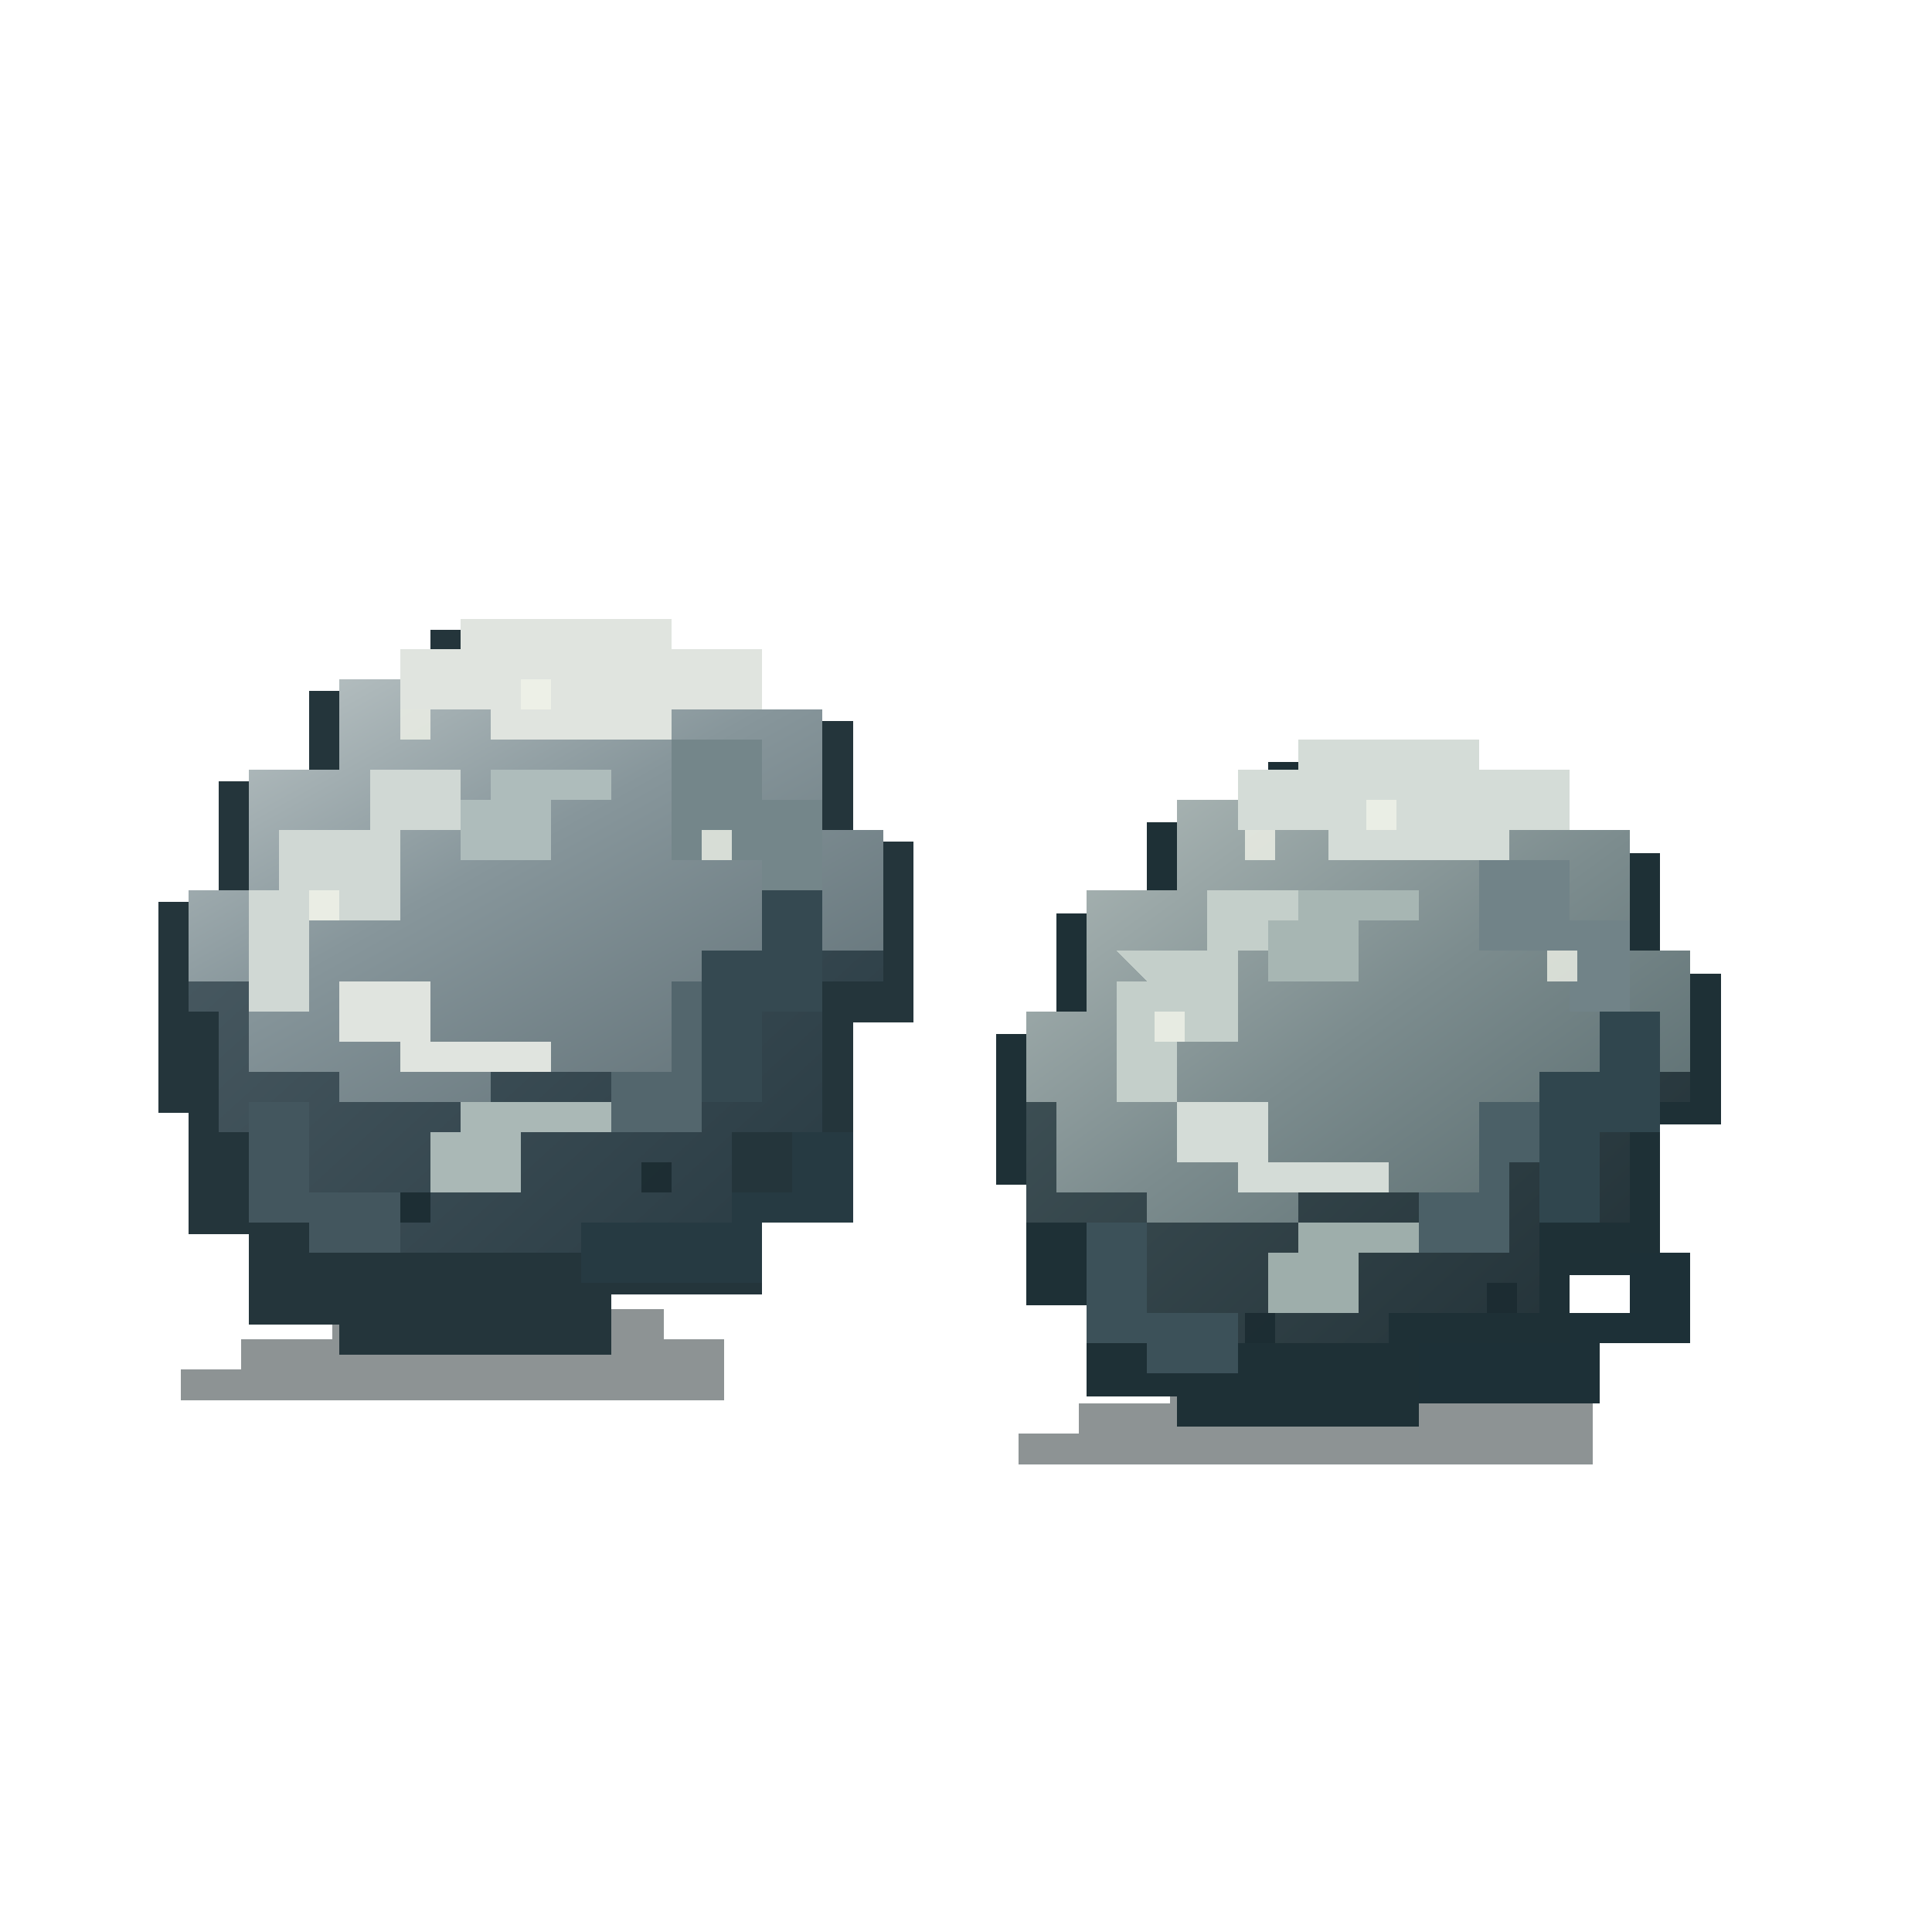
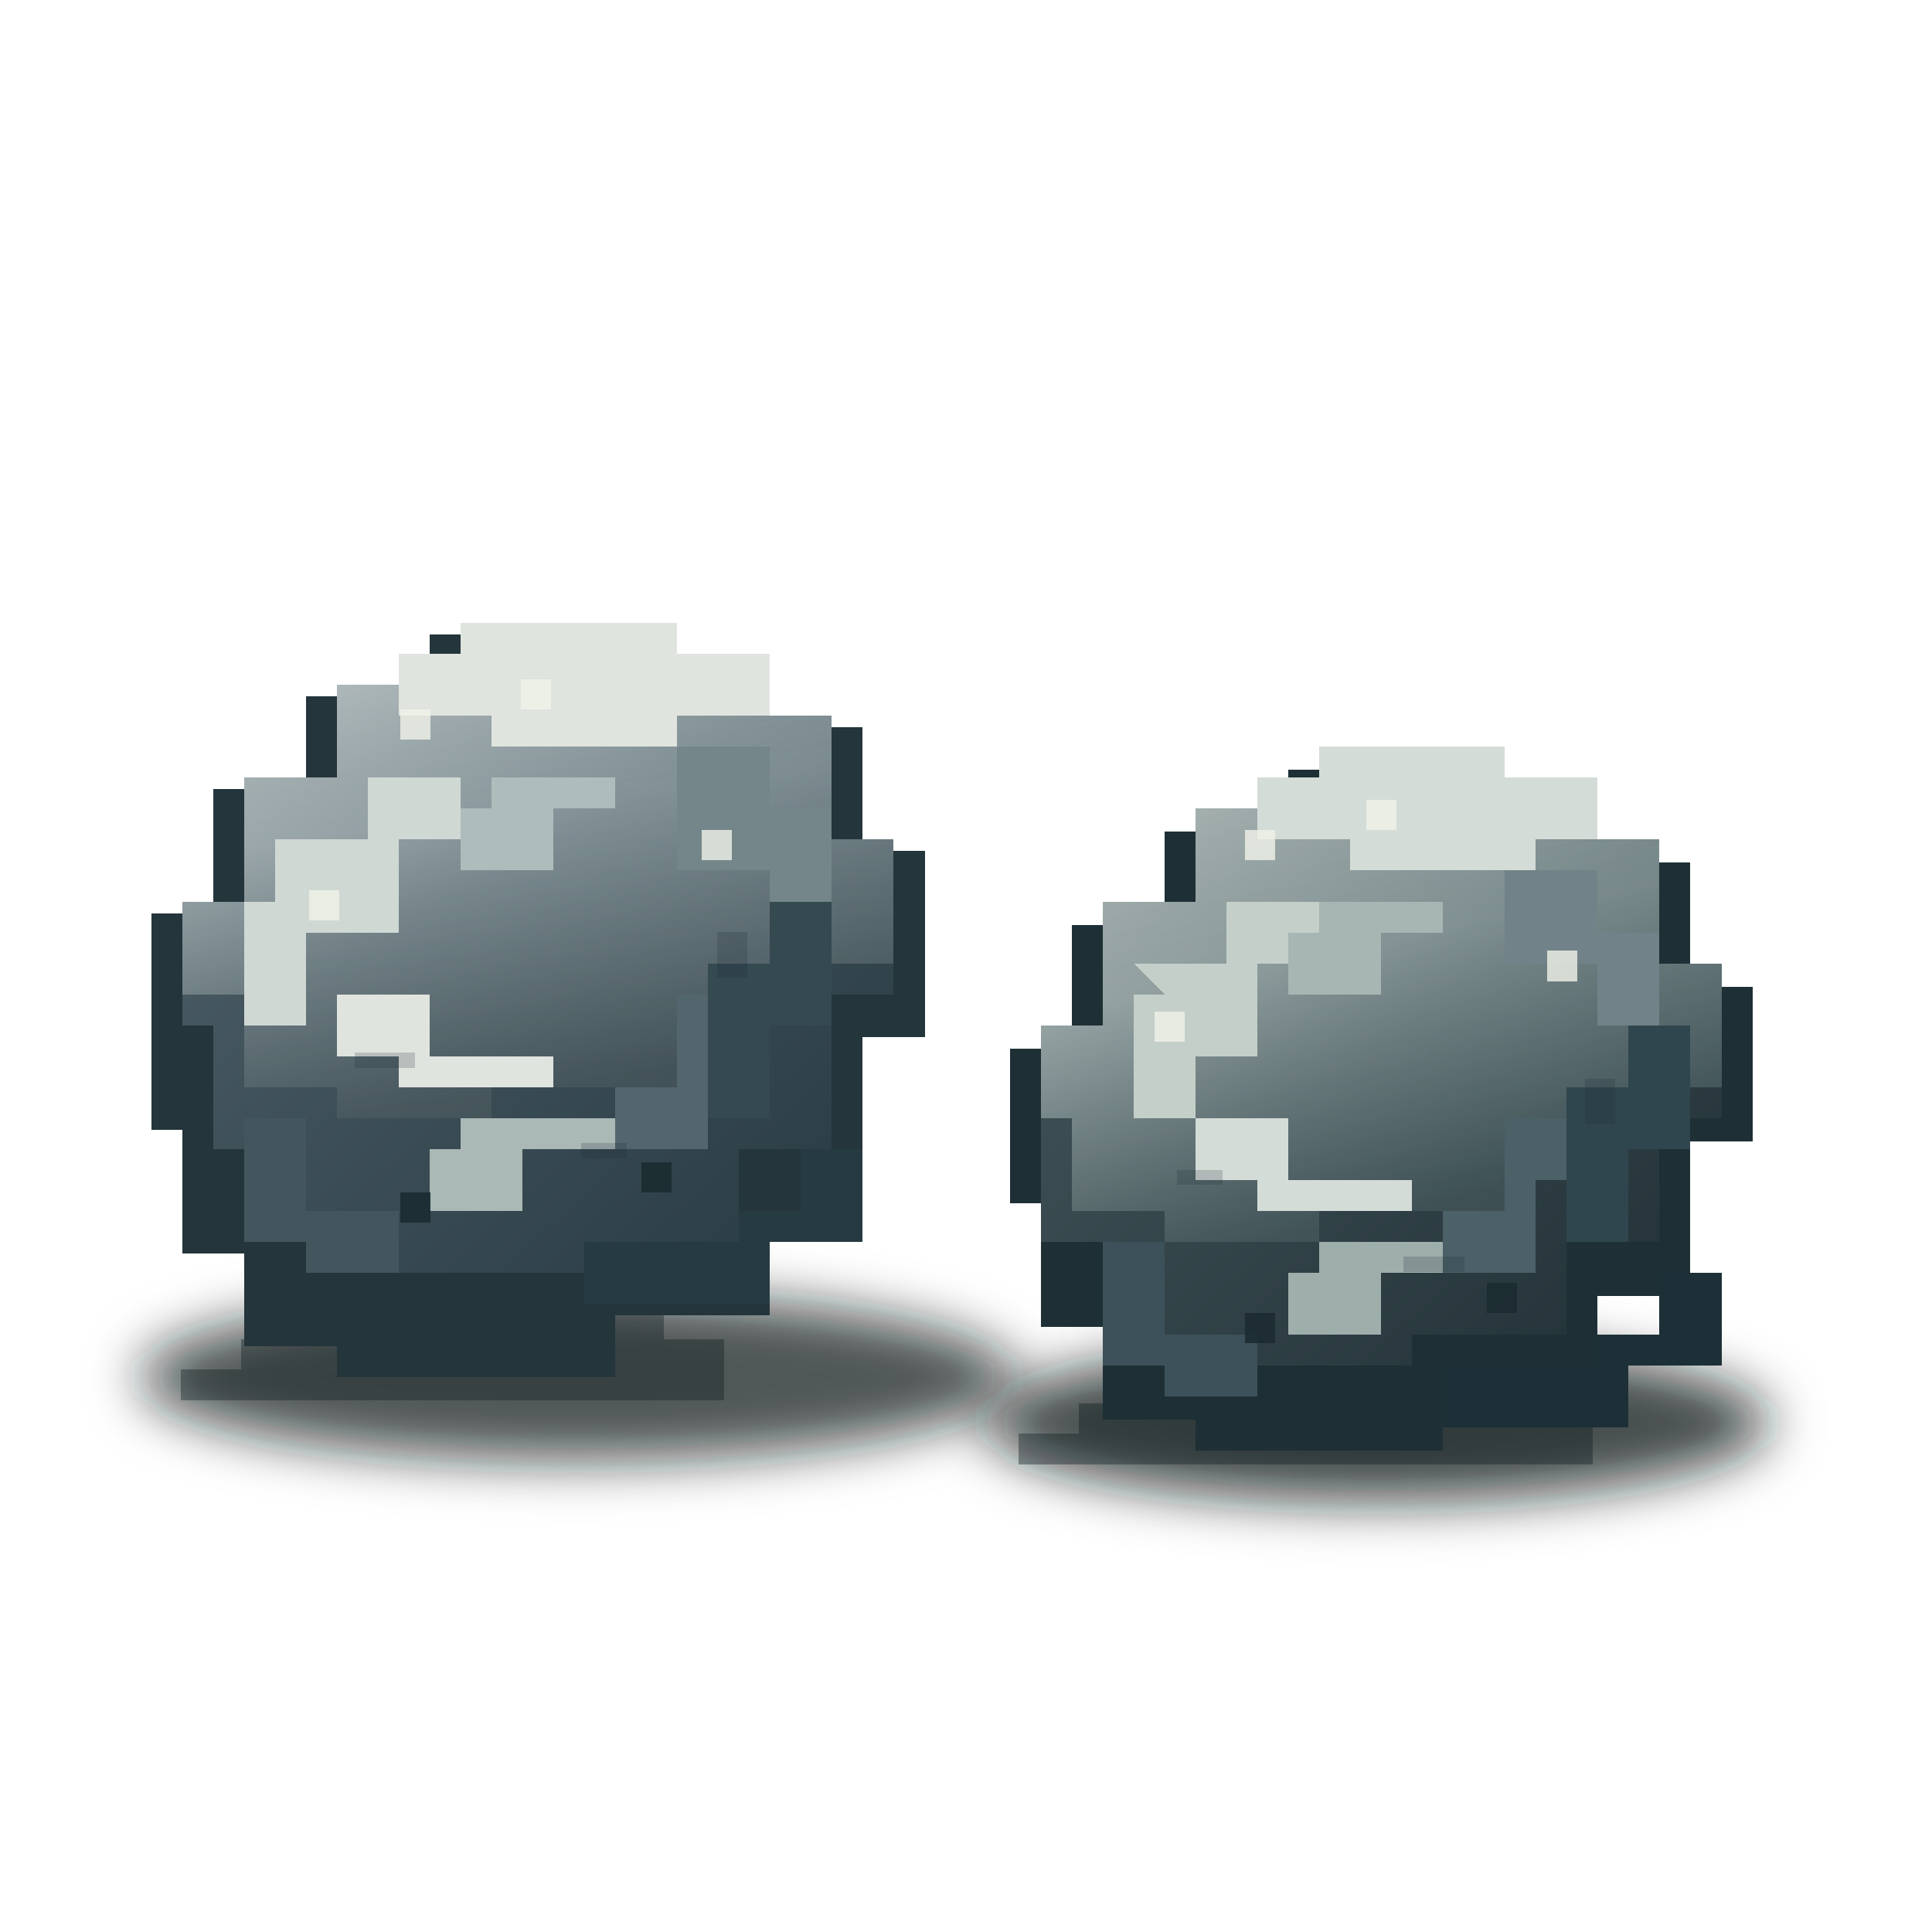
<svg xmlns="http://www.w3.org/2000/svg" width="512" height="512" viewBox="0 0 512 512" shape-rendering="crispEdges">
  <defs>
    <linearGradient id="topA" x1="0" y1="0" x2="0.8" y2="1">
      <stop stop-color="#c8d0d0" />
      <stop offset=".52" stop-color="#87969b" />
      <stop offset="1" stop-color="#64747a" />
    </linearGradient>
    <linearGradient id="sideA" x1="0" y1="0" x2="1" y2="1">
      <stop stop-color="#52636b" />
      <stop offset="1" stop-color="#273941" />
    </linearGradient>
    <linearGradient id="topB" x1="0" y1="0" x2="1" y2="1">
      <stop stop-color="#b8c2c0" />
      <stop offset=".55" stop-color="#7c8c8e" />
      <stop offset="1" stop-color="#56696c" />
    </linearGradient>
    <linearGradient id="sideB" x1="0" y1="0" x2="1" y2="1">
      <stop stop-color="#485b60" />
      <stop offset="1" stop-color="#202f35" />
    </linearGradient>
+     <filter id="groundShadow" x="-35%" y="-80%" width="170%" height="260%">
+       <feGaussianBlur stdDeviation="7" />
+     </filter>
+     <linearGradient id="shadeA" x1="0" y1="0" x2="0.2" y2="1">
+       <stop stop-color="#dce2df" stop-opacity=".24" />
+       <stop offset=".45" stop-color="#263940" stop-opacity=".04" />
+       <stop offset="1" stop-color="#14252c" stop-opacity=".48" />
+     </linearGradient>
+     <linearGradient id="shadeB" x1="0" y1="0" x2=".3" y2="1">
+       <stop stop-color="#e0e5df" stop-opacity=".2" />
+       <stop offset=".5" stop-color="#263a40" stop-opacity=".02" />
+       <stop offset="1" stop-color="#13262c" stop-opacity=".5" />
+     </linearGradient>
  </defs>
-   <path d="M48 363h16v-8h24v-8h32v-8h32v8h24v8h16v16H48z" fill="#101d20" opacity=".48" />
-   <path d="M270 380h16v-8h24v-8h32v-8h40v8h24v8h16v16H270z" fill="#101d20" opacity=".48" />
-   <path d="M42 277v-38h16v-32h24v-24h32v-16h64v8h24v16h24v32h16v48h-16v48h-24v24h-40v16h-72v-8H66v-24H50v-32H42z" fill="#24353b" />
-   <path d="M50 270v-34h16v-32h24v-24h32v-16h56v8h24v16h16v32h16v40h-16v40h-24v24h-40v8h-64v-8H74v-24H58v-32H50z" fill="url(#sideA)" />
-   <path d="M50 270v-34h16v-32h24v-24h32v-16h56v8h24v16h16v32h16v32h-24v16h-32v16h-48v8H90v-8H66v-24H50z" fill="url(#topA)" />
-   <path d="M122 164h56v8h24v16h-24v8h-48v-8h-24v-16h16z" fill="#e0e4df" />
-   <path d="M74 220h24v-16h24v16h-16v24H82v24H66v-32h8z" fill="#d0d8d4" />
-   <path d="M130 204h32v8h-16v16h-24v-16h8z" fill="#aebcbb" />
-   <path d="M178 196h24v16h16v32h-16v-16h-24z" fill="#74868a" />
-   <path d="M90 260h24v16h32v8h-40v-8H90z" fill="#e0e4df" />
-   <path d="M122 292h40v8h-24v16h-24v-16h8z" fill="#aab8b6" />
-   <path d="M178 260h24v16h-16v24h-24v-16h16z" fill="#53666d" />
-   <path d="M66 292h16v24h24v16H82v-8H66z" fill="#43565e" />
-   <path d="M154 324h40v-8h16v-16h16v24h-24v16h-48z" fill="#263a42" />
-   <path d="M202 236h16v32h-16v24h-16v-40h16z" fill="#354951" />
-   <path d="M264 306v-32h16v-32h24v-24h32v-16h56v8h24v16h24v32h16v40h-16v40h-24v24h-40v16h-64v-8h-24v-24h-16v-32h-8z" fill="#1e3036" />
-   <path d="M272 300v-32h16v-32h24v-24h32v-16h48v8h24v16h16v32h16v40h-16v32h-24v24h-40v8h-56v-8h-24v-24h-16v-32z" fill="url(#sideB)" />
-   <path d="M272 300v-32h16v-32h24v-24h32v-16h48v8h24v16h16v32h16v32h-24v16h-32v16h-48v8h-40v-8h-24v-24h-8z" fill="url(#topB)" />
-   <path d="M344 196h48v8h24v16h-16v8h-48v-8h-24v-16h16z" fill="#d4dcd7" />
-   <path d="M296 252h24v-16h24v16h-16v24h-16v16h-16v-32h8z" fill="#c4cfca" />
-   <path d="M344 236h32v8h-16v16h-24v-16h8z" fill="#a7b6b3" />
-   <path d="M392 228h24v16h16v24h-16v-16h-24z" fill="#718388" />
-   <path d="M312 292h24v16h32v8h-40v-8h-16z" fill="#d4dcd7" />
-   <path d="M344 324h40v8h-24v16h-24v-16h8z" fill="#9eaeab" />
-   <path d="M392 292h24v16h-16v24h-24v-16h16z" fill="#4b6067" />
-   <path d="M288 324h16v24h24v16h-24v-8h-16z" fill="#3c5159" />
-   <path d="M376 356h40v-8h16v-16h16v24h-24v16h-48z" fill="#1d3037" />
-   <path d="M424 268h16v32h-16v24h-16v-40h16z" fill="#30464e" />
+   <ellipse cx="153" cy="365" rx="116" ry="22" fill="#071317" opacity=".72" filter="url(#groundShadow)" />
+   <ellipse cx="365" cy="377" rx="104" ry="21" fill="#071317" opacity=".76" filter="url(#groundShadow)" />
+   <path d="M48 363h16v-8h24v-8h32v-8h32v8h24v8h16v16H48z" fill="#101d20" opacity=".38" />
+   <path d="M270 380h16v-8h24v-8h32v-8h40v8h24v8h16v16H270z" fill="#101d20" opacity=".4" />
+   <g transform="translate(-3 -3) scale(1.025)">
+     <path d="M42 277v-38h16v-32h24v-24h32v-16h64v8h24v16h24v32h16v48h-16v48h-24v24h-40v16h-72v-8H66v-24H50v-32H42z" fill="#24353b" />
+     <path d="M50 270v-34h16v-32h24v-24h32v-16h56v8h24v16h16v32h16v40h-16v40h-24v24h-40v8h-64v-8H74v-24H58v-32H50z" fill="url(#sideA)" />
+     <path d="M50 270v-34h16v-32h24v-24h32v-16h56v8h24v16h16v32h16v32h-24v16h-32v16h-48v8H90v-8H66v-24H50z" fill="url(#topA)" />
+     <path d="M50 270v-34h16v-32h24v-24h32v-16h56v8h24v16h16v32h16v32h-24v16h-32v16h-48v8H90v-8H66v-24H50z" fill="url(#shadeA)" />
+     <path d="M122 164h56v8h24v16h-24v8h-48v-8h-24v-16h16z" fill="#e0e4df" />
+     <path d="M74 220h24v-16h24v16h-16v24H82v24H66v-32h8z" fill="#d0d8d4" />
+     <path d="M130 204h32v8h-16v16h-24v-16h8z" fill="#aebcbb" />
+     <path d="M178 196h24v16h16v32h-16v-16h-24z" fill="#74868a" />
+     <path d="M90 260h24v16h32v8h-40v-8H90z" fill="#e0e4df" />
+     <path d="M122 292h40v8h-24v16h-24v-16h8z" fill="#aab8b6" />
+     <path d="M178 260h24v16h-16v24h-24v-16h16z" fill="#53666d" />
+     <path d="M66 292h16v24h24v16H82v-8H66z" fill="#43565e" />
+     <path d="M154 324h40v-8h16v-16h16v24h-24v16h-48z" fill="#263a42" />
+     <path d="M202 236h16v32h-16v24h-16v-40h16z" fill="#354951" />
+   </g>
+   <g transform="translate(-3 -3) scale(1.025)">
+     <path d="M264 306v-32h16v-32h24v-24h32v-16h56v8h24v16h24v32h16v40h-16v40h-24v24h-40v16h-64v-8h-24v-24h-16v-32h-8z" fill="#1e3036" />
+     <path d="M272 300v-32h16v-32h24v-24h32v-16h48v8h24v16h16v32h16v40h-16v32h-24v24h-40v8h-56v-8h-24v-24h-16v-32z" fill="url(#sideB)" />
+     <path d="M272 300v-32h16v-32h24v-24h32v-16h48v8h24v16h16v32h16v32h-24v16h-32v16h-48v8h-40v-8h-24v-24h-8z" fill="url(#topB)" />
+     <path d="M272 300v-32h16v-32h24v-24h32v-16h48v8h24v16h16v32h16v32h-24v16h-32v16h-48v8h-40v-8h-24v-24h-8z" fill="url(#shadeB)" />
+     <path d="M344 196h48v8h24v16h-16v8h-48v-8h-24v-16h16z" fill="#d4dcd7" />
+     <path d="M296 252h24v-16h24v16h-16v24h-16v16h-16v-32h8z" fill="#c4cfca" />
+     <path d="M344 236h32v8h-16v16h-24v-16h8z" fill="#a7b6b3" />
+     <path d="M392 228h24v16h16v24h-16v-16h-24z" fill="#718388" />
+     <path d="M312 292h24v16h32v8h-40v-8h-16z" fill="#d4dcd7" />
+     <path d="M344 324h40v8h-24v16h-24v-16h8z" fill="#9eaeab" />
+     <path d="M392 292h24v16h-16v24h-24v-16h16z" fill="#4b6067" />
+     <path d="M288 324h16v24h24v16h-24v-8h-16z" fill="#3c5159" />
+     <path d="M376 356h40v-8h16v-16h16v24h-24v16h-48z" fill="#1d3037" />
+     <path d="M424 268h16v32h-16v24h-16v-40h16z" fill="#30464e" />
+   </g>
  <path d="M106 188h8v8h-8zM138 180h8v8h-8zM82 236h8v8h-8zM186 220h8v8h-8zM330 220h8v8h-8zM362 212h8v8h-8zM306 268h8v8h-8zM410 252h8v8h-8z" fill="#f0f2e9" opacity=".8" />
  <path d="M106 316h8v8h-8zM170 308h8v8h-8zM330 348h8v8h-8zM394 340h8v8h-8z" fill="#1b2b31" opacity=".9" />
+   <g opacity=".2" fill="#182a30">
+     <path d="M94 279h16v4H94zM154 303h12v4h-12zM190 247h8v12h-8zM312 310h12v4h-12zM372 333h16v4h-16zM420 286h8v12h-8z" />
+   </g>
</svg>
